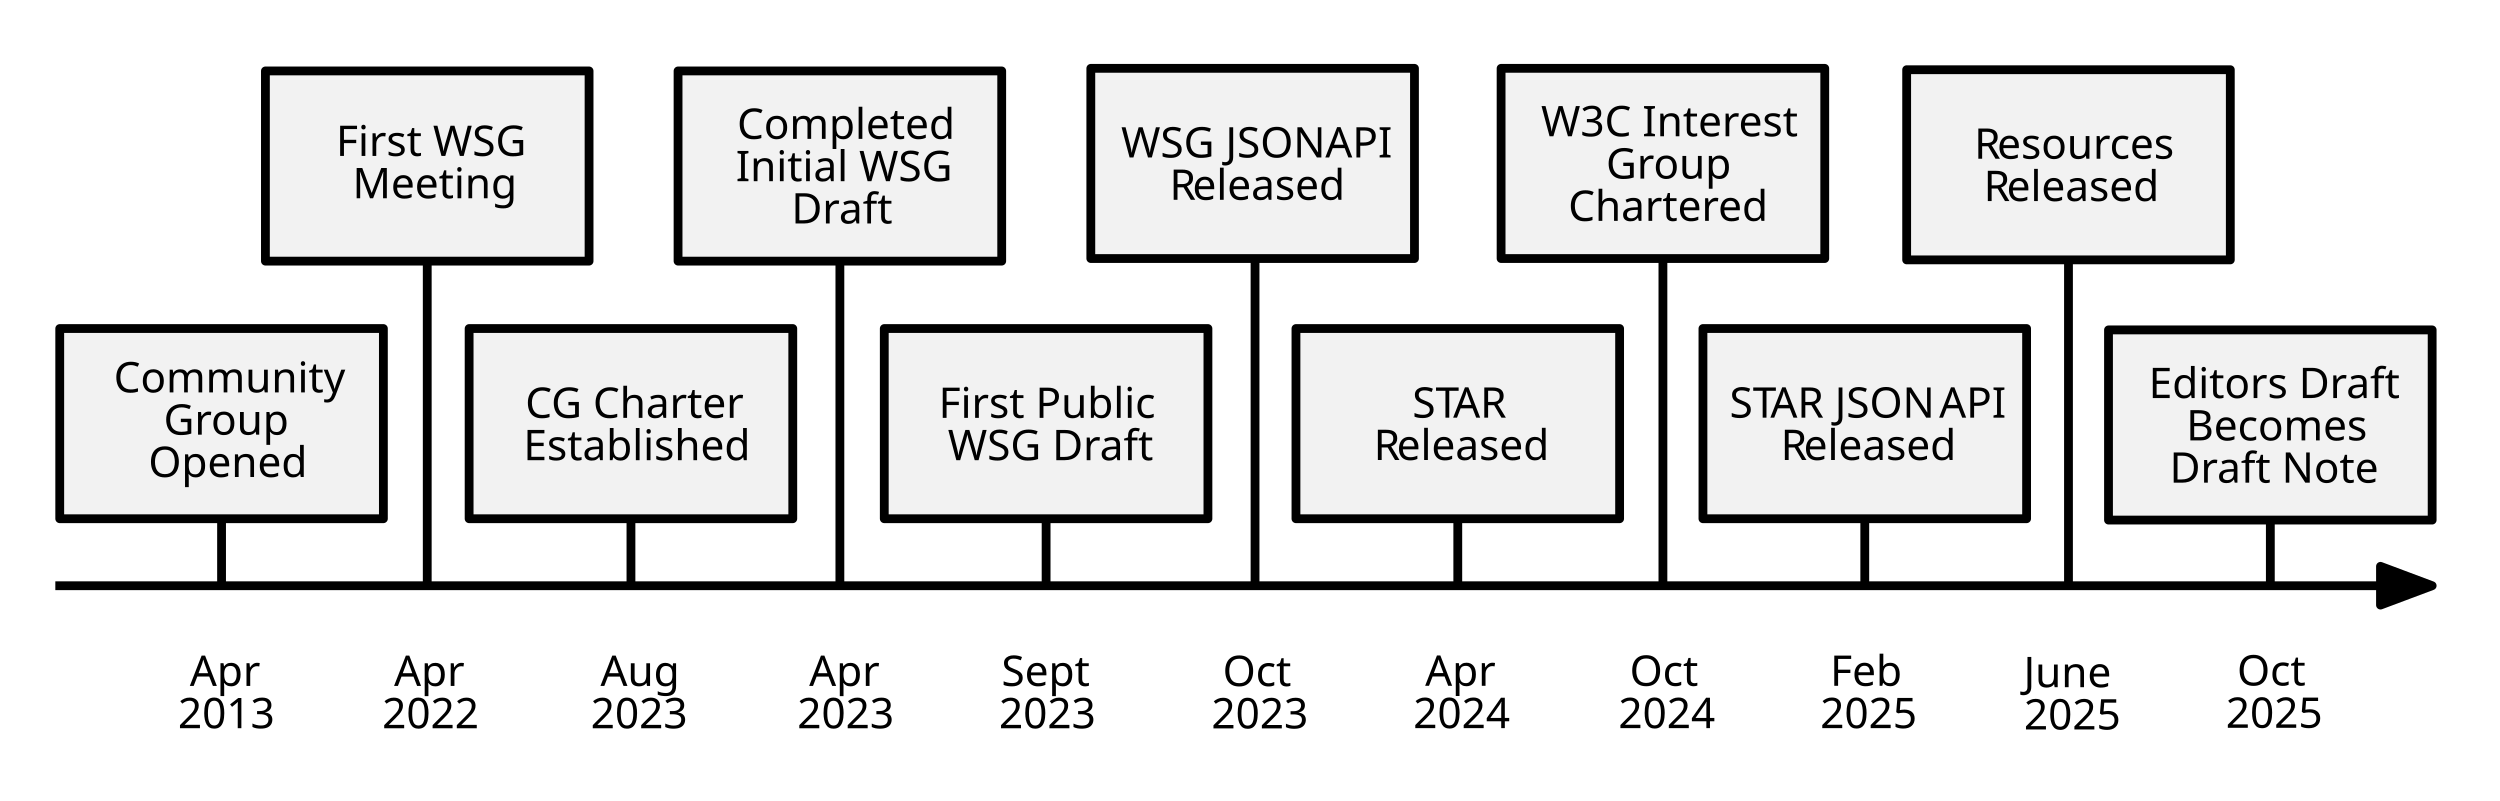
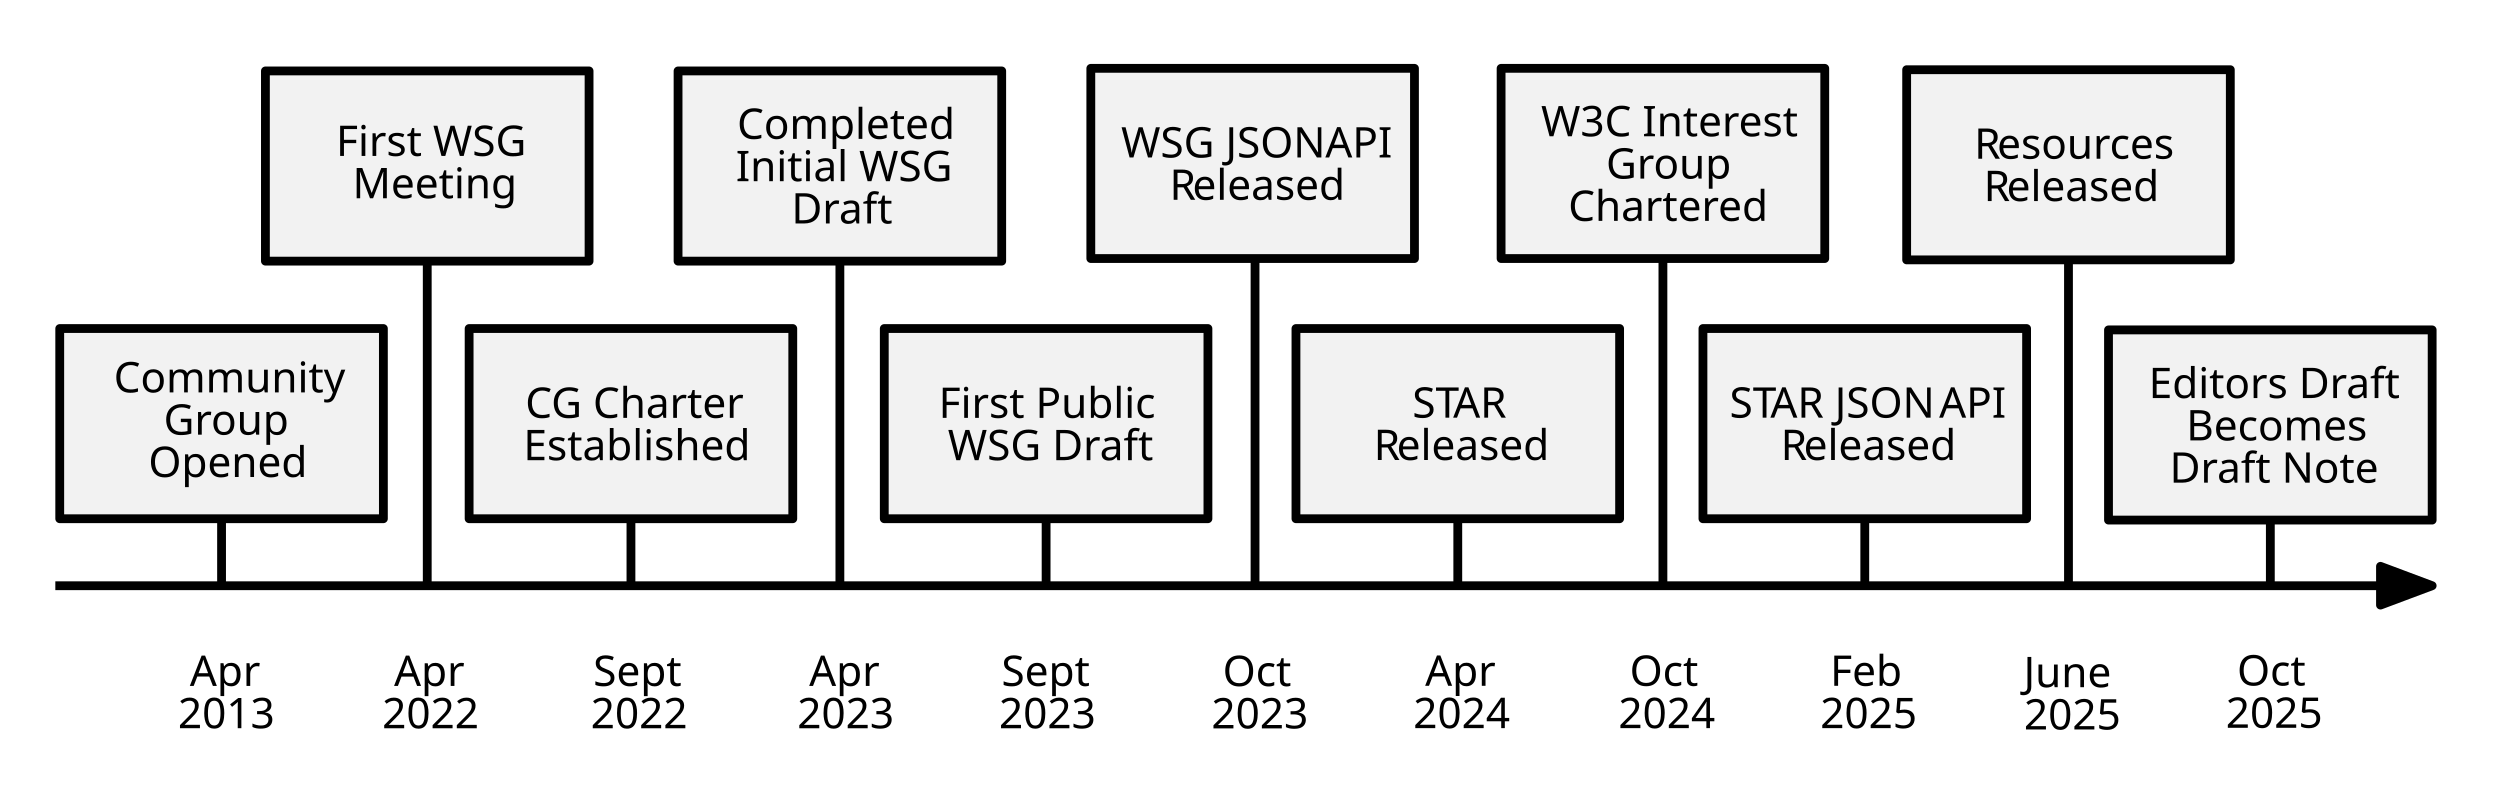
<svg xmlns="http://www.w3.org/2000/svg" width="100%" height="100%" viewBox="0 0 709 227" version="1.1" xml:space="preserve" style="fill-rule:evenodd;clip-rule:evenodd;stroke-linecap:square;stroke-linejoin:round;stroke-miterlimit:1.5;">
  <g id="Arrow">
    <path id="Tip" d="M689.76,166.107l-14.651,5.495l0,-10.989l14.651,5.494Z" style="stroke:#000;stroke-width:2.5px;" />
    <path id="Baseline" d="M16.941,166.107l667.3,0" style="fill:none;stroke:#000;stroke-width:2.5px;" />
  </g>
  <g transform="matrix(0.24,0,0,0.24,562.163,80.5701)">
    <text x="301.115px" y="474.311px" style="font-family:'TrebuchetMS', 'Trebuchet MS', sans-serif;font-size:50px;">Oct</text>
    <g transform="matrix(50,0,0,50,392.692,524.311)" />
    <text x="287.809px" y="524.311px" style="font-family:'TrebuchetMS', 'Trebuchet MS', sans-serif;font-size:50px;">2025</text>
  </g>
  <g transform="matrix(0.24,0,0,0.24,504.918,81.0501)">
    <text x="287.382px" y="474.311px" style="font-family:'TrebuchetMS', 'Trebuchet MS', sans-serif;font-size:50px;">June</text>
    <g transform="matrix(50,0,0,50,392.692,524.311)" />
    <text x="287.809px" y="524.311px" style="font-family:'TrebuchetMS', 'Trebuchet MS', sans-serif;font-size:50px;">2025</text>
  </g>
  <g transform="matrix(0.24,0,0,0.24,447.145,80.6655)">
    <text x="299.564px" y="474.311px" style="font-family:'TrebuchetMS', 'Trebuchet MS', sans-serif;font-size:50px;">Feb</text>
    <g transform="matrix(50,0,0,50,392.692,524.311)" />
    <text x="287.809px" y="524.311px" style="font-family:'TrebuchetMS', 'Trebuchet MS', sans-serif;font-size:50px;">2025</text>
  </g>
  <g transform="matrix(0.24,0,0,0.24,389.901,80.6655)">
    <text x="301.115px" y="474.311px" style="font-family:'TrebuchetMS', 'Trebuchet MS', sans-serif;font-size:50px;">Oct</text>
    <g transform="matrix(50,0,0,50,392.692,524.311)" />
    <text x="287.809px" y="524.311px" style="font-family:'TrebuchetMS', 'Trebuchet MS', sans-serif;font-size:50px;">2024</text>
  </g>
  <g transform="matrix(0.24,0,0,0.24,331.723,80.6655)">
    <text x="301.859px" y="474.311px" style="font-family:'TrebuchetMS', 'Trebuchet MS', sans-serif;font-size:50px;">Apr</text>
    <g transform="matrix(50,0,0,50,392.692,524.311)" />
    <text x="287.809px" y="524.311px" style="font-family:'TrebuchetMS', 'Trebuchet MS', sans-serif;font-size:50px;">2024</text>
  </g>
  <g transform="matrix(0.24,0,0,0.24,274.485,80.7358)">
    <text x="301.115px" y="474.311px" style="font-family:'TrebuchetMS', 'Trebuchet MS', sans-serif;font-size:50px;">Oct</text>
    <g transform="matrix(50,0,0,50,392.692,524.311)" />
    <text x="287.809px" y="524.311px" style="font-family:'TrebuchetMS', 'Trebuchet MS', sans-serif;font-size:50px;">2023</text>
  </g>
  <g transform="matrix(0.24,0,0,0.24,214.236,80.7007)">
    <text x="290.751px" y="474.311px" style="font-family:'TrebuchetMS', 'Trebuchet MS', sans-serif;font-size:50px;">Sept</text>
    <g transform="matrix(50,0,0,50,392.692,524.311)" />
    <text x="287.809px" y="524.311px" style="font-family:'TrebuchetMS', 'Trebuchet MS', sans-serif;font-size:50px;">2023</text>
  </g>
  <g transform="matrix(0.24,0,0,0.24,157.03,80.7007)">
    <text x="301.859px" y="474.311px" style="font-family:'TrebuchetMS', 'Trebuchet MS', sans-serif;font-size:50px;">Apr</text>
    <g transform="matrix(50,0,0,50,392.692,524.311)" />
    <text x="287.809px" y="524.311px" style="font-family:'TrebuchetMS', 'Trebuchet MS', sans-serif;font-size:50px;">2023</text>
  </g>
  <g transform="matrix(0.24,0,0,0.24,98.4576,80.7007)">
-     <text x="299.296px" y="474.311px" style="font-family:'TrebuchetMS', 'Trebuchet MS', sans-serif;font-size:50px;">Aug</text>
+     <text x="290.751px" y="474.311px" style="font-family:'TrebuchetMS', 'Trebuchet MS', sans-serif;font-size:50px;">Sept</text>
    <g transform="matrix(50,0,0,50,392.692,524.311)" />
-     <text x="287.809px" y="524.311px" style="font-family:'TrebuchetMS', 'Trebuchet MS', sans-serif;font-size:50px;">2023</text>
+     <text x="287.809px" y="524.311px" style="font-family:'TrebuchetMS', 'Trebuchet MS', sans-serif;font-size:50px;">2022</text>
  </g>
  <g transform="matrix(0.24,0,0,0.24,45.3984,80.7007)">
    <text x="276.481px" y="474.311px" style="font-family:'TrebuchetMS', 'Trebuchet MS', sans-serif;font-size:50px;">Apr</text>
    <g transform="matrix(50,0,0,50,367.313,524.311)" />
    <text x="262.431px" y="524.311px" style="font-family:'TrebuchetMS', 'Trebuchet MS', sans-serif;font-size:50px;">2022</text>
  </g>
  <g transform="matrix(0.24,0,0,0.24,-12.5185,80.6886)">
    <text x="276.481px" y="474.311px" style="font-family:'TrebuchetMS', 'Trebuchet MS', sans-serif;font-size:50px;">Apr</text>
    <g transform="matrix(50,0,0,50,367.313,524.311)" />
    <text x="262.431px" y="524.311px" style="font-family:'TrebuchetMS', 'Trebuchet MS', sans-serif;font-size:50px;">2013</text>
  </g>
  <g id="STAR">
    <path id="Line" d="M643.867,164.81l-0,-17.316" style="fill:none;stroke:#000;stroke-width:2.5px;" />
    <rect x="597.973" y="93.559" width="91.787" height="53.935" style="fill:#f2f2f2;stroke:#000;stroke-width:2.5px;" />
    <g transform="matrix(0.24,0,0,0.24,567.998,-0.942775)">
      <text x="172.392px" y="474.311px" style="font-family:'TrebuchetMS', 'Trebuchet MS', sans-serif;font-size:50px;">Editors Draft</text>
      <text x="216.789px" y="524.311px" style="font-family:'TrebuchetMS', 'Trebuchet MS', sans-serif;font-size:50px;">Becomes</text>
      <g transform="matrix(50,0,0,50,432.658,574.311)" />
      <text x="197.086px" y="574.311px" style="font-family:'TrebuchetMS', 'Trebuchet MS', sans-serif;font-size:50px;">Draft Note</text>
    </g>
  </g>
  <g id="IG-Chartered">
    <path id="Line1" d="M586.622,164.81l0,-90.371" style="fill:none;stroke:#000;stroke-width:2.5px;" />
    <rect x="540.729" y="19.77" width="91.787" height="53.935" style="fill:#f2f2f2;stroke:#000;stroke-width:2.5px;" />
    <g transform="matrix(0.24,0,0,0.24,510.775,-68.82)">
      <text x="204.655px" y="474.311px" style="font-family:'TrebuchetMS', 'Trebuchet MS', sans-serif;font-size:50px;">R<tspan x="231.73px 259px " y="474.311px 474.311px ">es</tspan>ources</text>
      <g transform="matrix(50,0,0,50,413.871,524.311)" />
      <text x="215.873px" y="524.311px" style="font-family:'TrebuchetMS', 'Trebuchet MS', sans-serif;font-size:50px;">R<tspan x="242.948px 270.219px " y="524.311px 524.311px ">el</tspan>eased</text>
    </g>
  </g>
  <g id="STAR1">
    <path id="Line2" d="M528.849,164.426l0,-17.317" style="fill:none;stroke:#000;stroke-width:2.5px;" />
    <rect x="482.956" y="93.175" width="91.787" height="53.935" style="fill:#f2f2f2;stroke:#000;stroke-width:2.5px;" />
    <g transform="matrix(0.24,0,0,0.24,453.212,4.61403)">
      <text x="155.399px" y="474.311px" style="font-family:'TrebuchetMS', 'Trebuchet MS', sans-serif;font-size:50px;">ST<tspan x="203.617px 233.109px " y="474.311px 474.311px ">AR</tspan> JSON <tspan x="403.056px 432.548px " y="474.311px 474.311px ">AP</tspan>I</text>
      <g transform="matrix(50,0,0,50,413.871,524.311)" />
      <text x="215.873px" y="524.311px" style="font-family:'TrebuchetMS', 'Trebuchet MS', sans-serif;font-size:50px;">R<tspan x="242.948px 270.219px " y="524.311px 524.311px ">el</tspan>eased</text>
    </g>
  </g>
  <g id="IG-Chartered1">
    <path id="Line3" d="M471.605,164.426l-0,-90.372" style="fill:none;stroke:#000;stroke-width:2.5px;" />
    <rect x="425.711" y="19.385" width="91.787" height="53.935" style="fill:#f2f2f2;stroke:#000;stroke-width:2.5px;" />
    <g transform="matrix(0.24,0,0,0.24,396.138,-75.187)">
      <text x="170.426px" y="474.311px" style="font-family:'TrebuchetMS', 'Trebuchet MS', sans-serif;font-size:50px;">W3C Interest</text>
      <text x="247.245px" y="524.311px" style="font-family:'TrebuchetMS', 'Trebuchet MS', sans-serif;font-size:50px;">Group</text>
      <g transform="matrix(50,0,0,50,427.165,574.311)" />
      <text x="202.58px" y="574.311px" style="font-family:'TrebuchetMS', 'Trebuchet MS', sans-serif;font-size:50px;">Chartered</text>
    </g>
  </g>
  <g id="STAR2">
    <path id="Line4" d="M413.427,164.426l0,-17.317" style="fill:none;stroke:#000;stroke-width:2.5px;" />
    <rect x="367.534" y="93.175" width="91.787" height="53.935" style="fill:#f2f2f2;stroke:#000;stroke-width:2.5px;" />
    <g transform="matrix(0.24,0,0,0.24,337.791,4.61403)">
      <text x="261.466px" y="474.311px" style="font-family:'TrebuchetMS', 'Trebuchet MS', sans-serif;font-size:50px;">ST<tspan x="309.684px 339.176px " y="474.311px 474.311px ">AR</tspan>
      </text>
      <g transform="matrix(50,0,0,50,413.871,524.311)" />
      <text x="215.873px" y="524.311px" style="font-family:'TrebuchetMS', 'Trebuchet MS', sans-serif;font-size:50px;">R<tspan x="242.948px 270.219px " y="524.311px 524.311px ">el</tspan>eased</text>
    </g>
  </g>
  <g id="JSON-API">
    <path id="Line5" d="M355.928,164.426l0,-90.372" style="fill:none;stroke:#000;stroke-width:2.5px;" />
    <rect x="309.356" y="19.385" width="91.787" height="53.935" style="fill:#f2f2f2;stroke:#000;stroke-width:2.5px;" />
    <g transform="matrix(0.24,0,0,0.24,279.883,-69.1724)">
      <text x="158.573px" y="474.311px" style="font-family:'TrebuchetMS', 'Trebuchet MS', sans-serif;font-size:50px;">WSG JSON <tspan x="399.882px 429.374px " y="474.311px 474.311px ">AP</tspan>I</text>
      <g transform="matrix(50,0,0,50,413.871,524.311)" />
      <text x="215.873px" y="524.311px" style="font-family:'TrebuchetMS', 'Trebuchet MS', sans-serif;font-size:50px;">R<tspan x="242.948px 270.219px " y="524.311px 524.311px ">el</tspan>eased</text>
    </g>
  </g>
  <g id="First-Draft">
    <path id="Line6" d="M296.675,164.426l0,-17.317" style="fill:none;stroke:#000;stroke-width:2.5px;" />
    <rect x="250.782" y="93.175" width="91.787" height="53.935" style="fill:#f2f2f2;stroke:#000;stroke-width:2.5px;" />
    <g transform="matrix(0.24,0,0,0.24,220.857,4.67263)">
      <text x="188.932px" y="474.311px" style="font-family:'TrebuchetMS', 'Trebuchet MS', sans-serif;font-size:50px;">First Public</text>
      <g transform="matrix(50,0,0,50,429.972,524.311)" />
      <text x="199.772px" y="524.311px" style="font-family:'TrebuchetMS', 'Trebuchet MS', sans-serif;font-size:50px;">WSG Draft</text>
    </g>
  </g>
  <g id="Initial-Draft">
    <path id="Line7" d="M238.191,164.426l-0,-90.372" style="fill:none;stroke:#000;stroke-width:2.5px;" />
    <rect x="192.297" y="20.119" width="91.787" height="53.935" style="fill:#f2f2f2;stroke:#000;stroke-width:2.5px;" />
    <g transform="matrix(0.24,0,0,0.24,162.643,-74.453)">
      <text x="193.339px" y="474.311px" style="font-family:'TrebuchetMS', 'Trebuchet MS', sans-serif;font-size:50px;">Completed</text>
      <text x="191.813px" y="524.311px" style="font-family:'TrebuchetMS', 'Trebuchet MS', sans-serif;font-size:50px;">Initial WSG</text>
      <g transform="matrix(50,0,0,50,372.208,574.311)" />
      <text x="257.536px" y="574.311px" style="font-family:'TrebuchetMS', 'Trebuchet MS', sans-serif;font-size:50px;">Draft</text>
    </g>
  </g>
  <g id="CG-Charter">
    <path id="Line8" d="M178.938,164.426l-0,-17.317" style="fill:none;stroke:#000;stroke-width:2.5px;" />
    <rect x="133.044" y="93.175" width="91.787" height="53.935" style="fill:#f2f2f2;stroke:#000;stroke-width:2.5px;" />
    <g transform="matrix(0.24,0,0,0.24,103.194,4.67263)">
      <text x="190.751px" y="474.311px" style="font-family:'TrebuchetMS', 'Trebuchet MS', sans-serif;font-size:50px;">CG Charter</text>
      <g transform="matrix(50,0,0,50,441.203,524.311)" />
      <text x="188.541px" y="524.311px" style="font-family:'TrebuchetMS', 'Trebuchet MS', sans-serif;font-size:50px;">Established</text>
    </g>
  </g>
  <g id="First-Meet">
    <path id="Line9" d="M121.166,164.426l-0,-90.372" style="fill:none;stroke:#000;stroke-width:2.5px;" />
    <rect x="75.272" y="20.119" width="91.787" height="53.935" style="fill:#f2f2f2;stroke:#000;stroke-width:2.5px;" />
    <g transform="matrix(0.24,0,0,0.24,45.5966,-69.6132)">
      <text x="207.108px" y="474.311px" style="font-family:'TrebuchetMS', 'Trebuchet MS', sans-serif;font-size:50px;">First WSG</text>
      <g transform="matrix(50,0,0,50,403.129,524.311)" />
      <text x="226.615px" y="524.311px" style="font-family:'TrebuchetMS', 'Trebuchet MS', sans-serif;font-size:50px;">Meeting</text>
    </g>
  </g>
  <g id="CG-Open">
    <path id="Line10" d="M62.834,164.426l0,-17.317" style="fill:none;stroke:#000;stroke-width:2.5px;" />
    <rect x="16.941" y="93.175" width="91.787" height="53.935" style="fill:#f2f2f2;stroke:#000;stroke-width:2.5px;" />
    <g transform="matrix(0.24,0,0,0.24,-12.9345,-2.55784)">
      <text x="188.31px" y="474.311px" style="font-family:'TrebuchetMS', 'Trebuchet MS', sans-serif;font-size:50px;">Community</text>
      <text x="247.245px" y="524.311px" style="font-family:'TrebuchetMS', 'Trebuchet MS', sans-serif;font-size:50px;">Group</text>
      <g transform="matrix(50,0,0,50,400.504,574.311)" />
      <text x="229.24px" y="574.311px" style="font-family:'TrebuchetMS', 'Trebuchet MS', sans-serif;font-size:50px;">Opened</text>
    </g>
  </g>
</svg>
